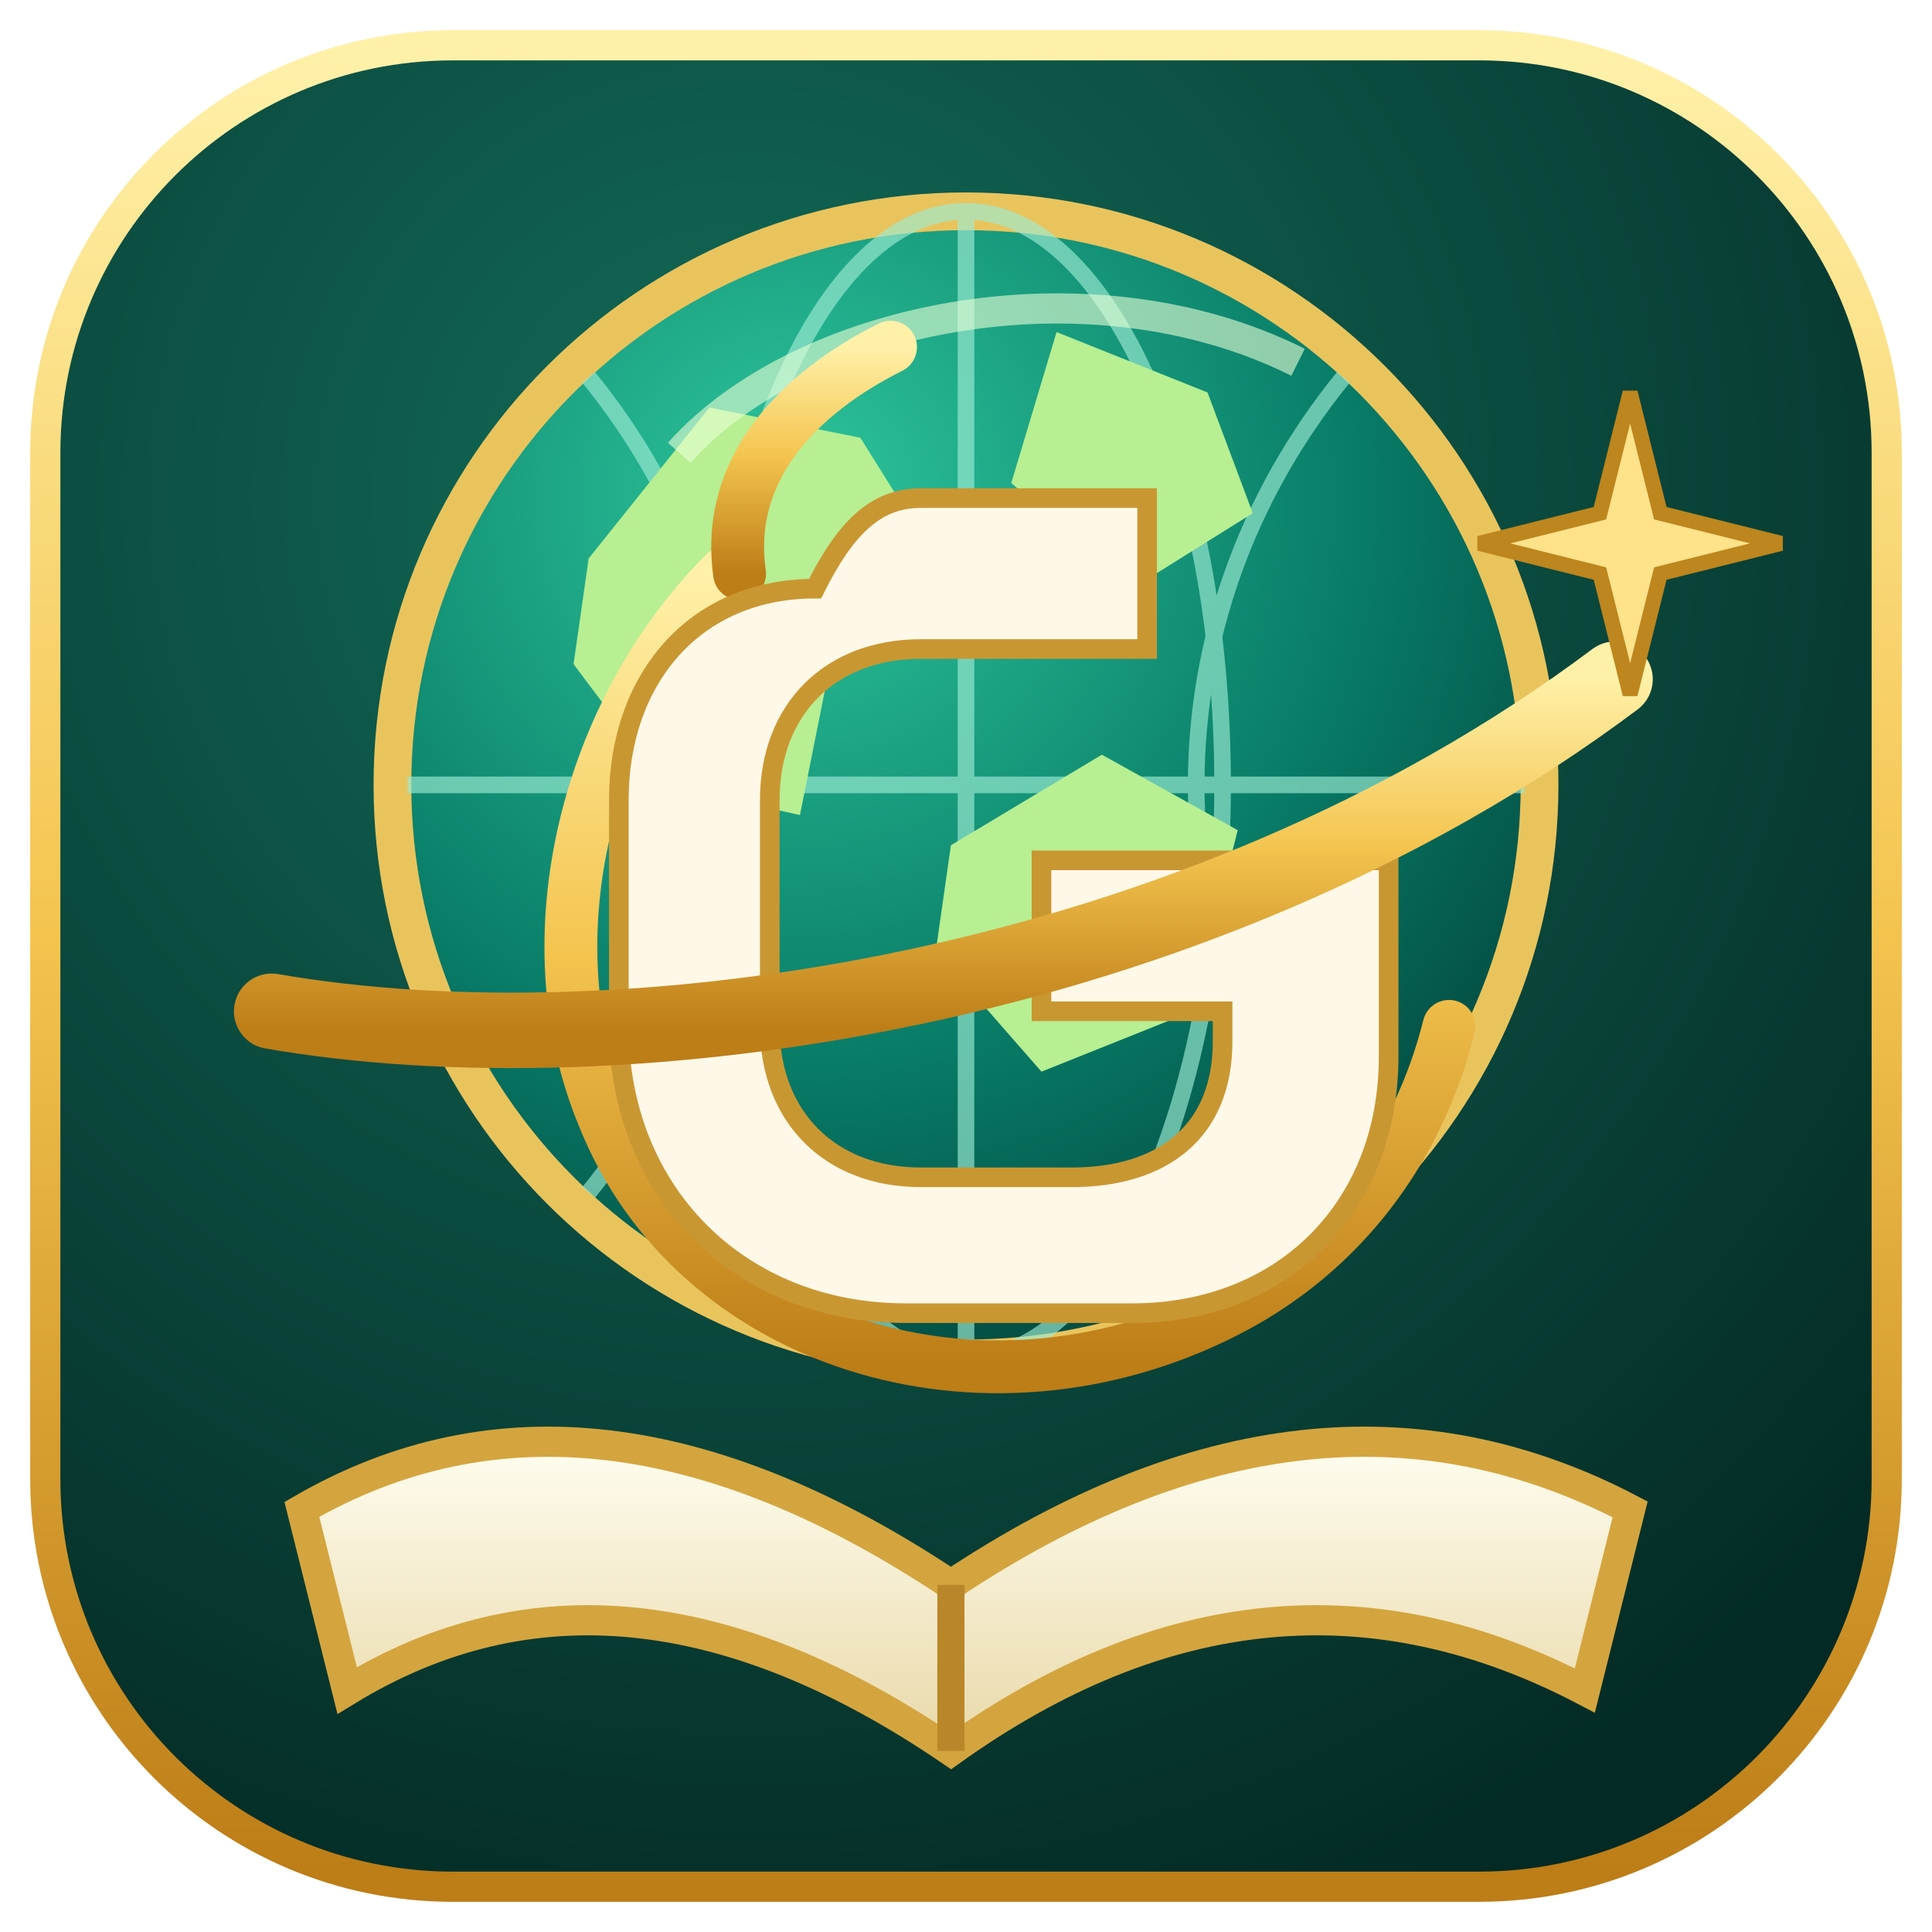
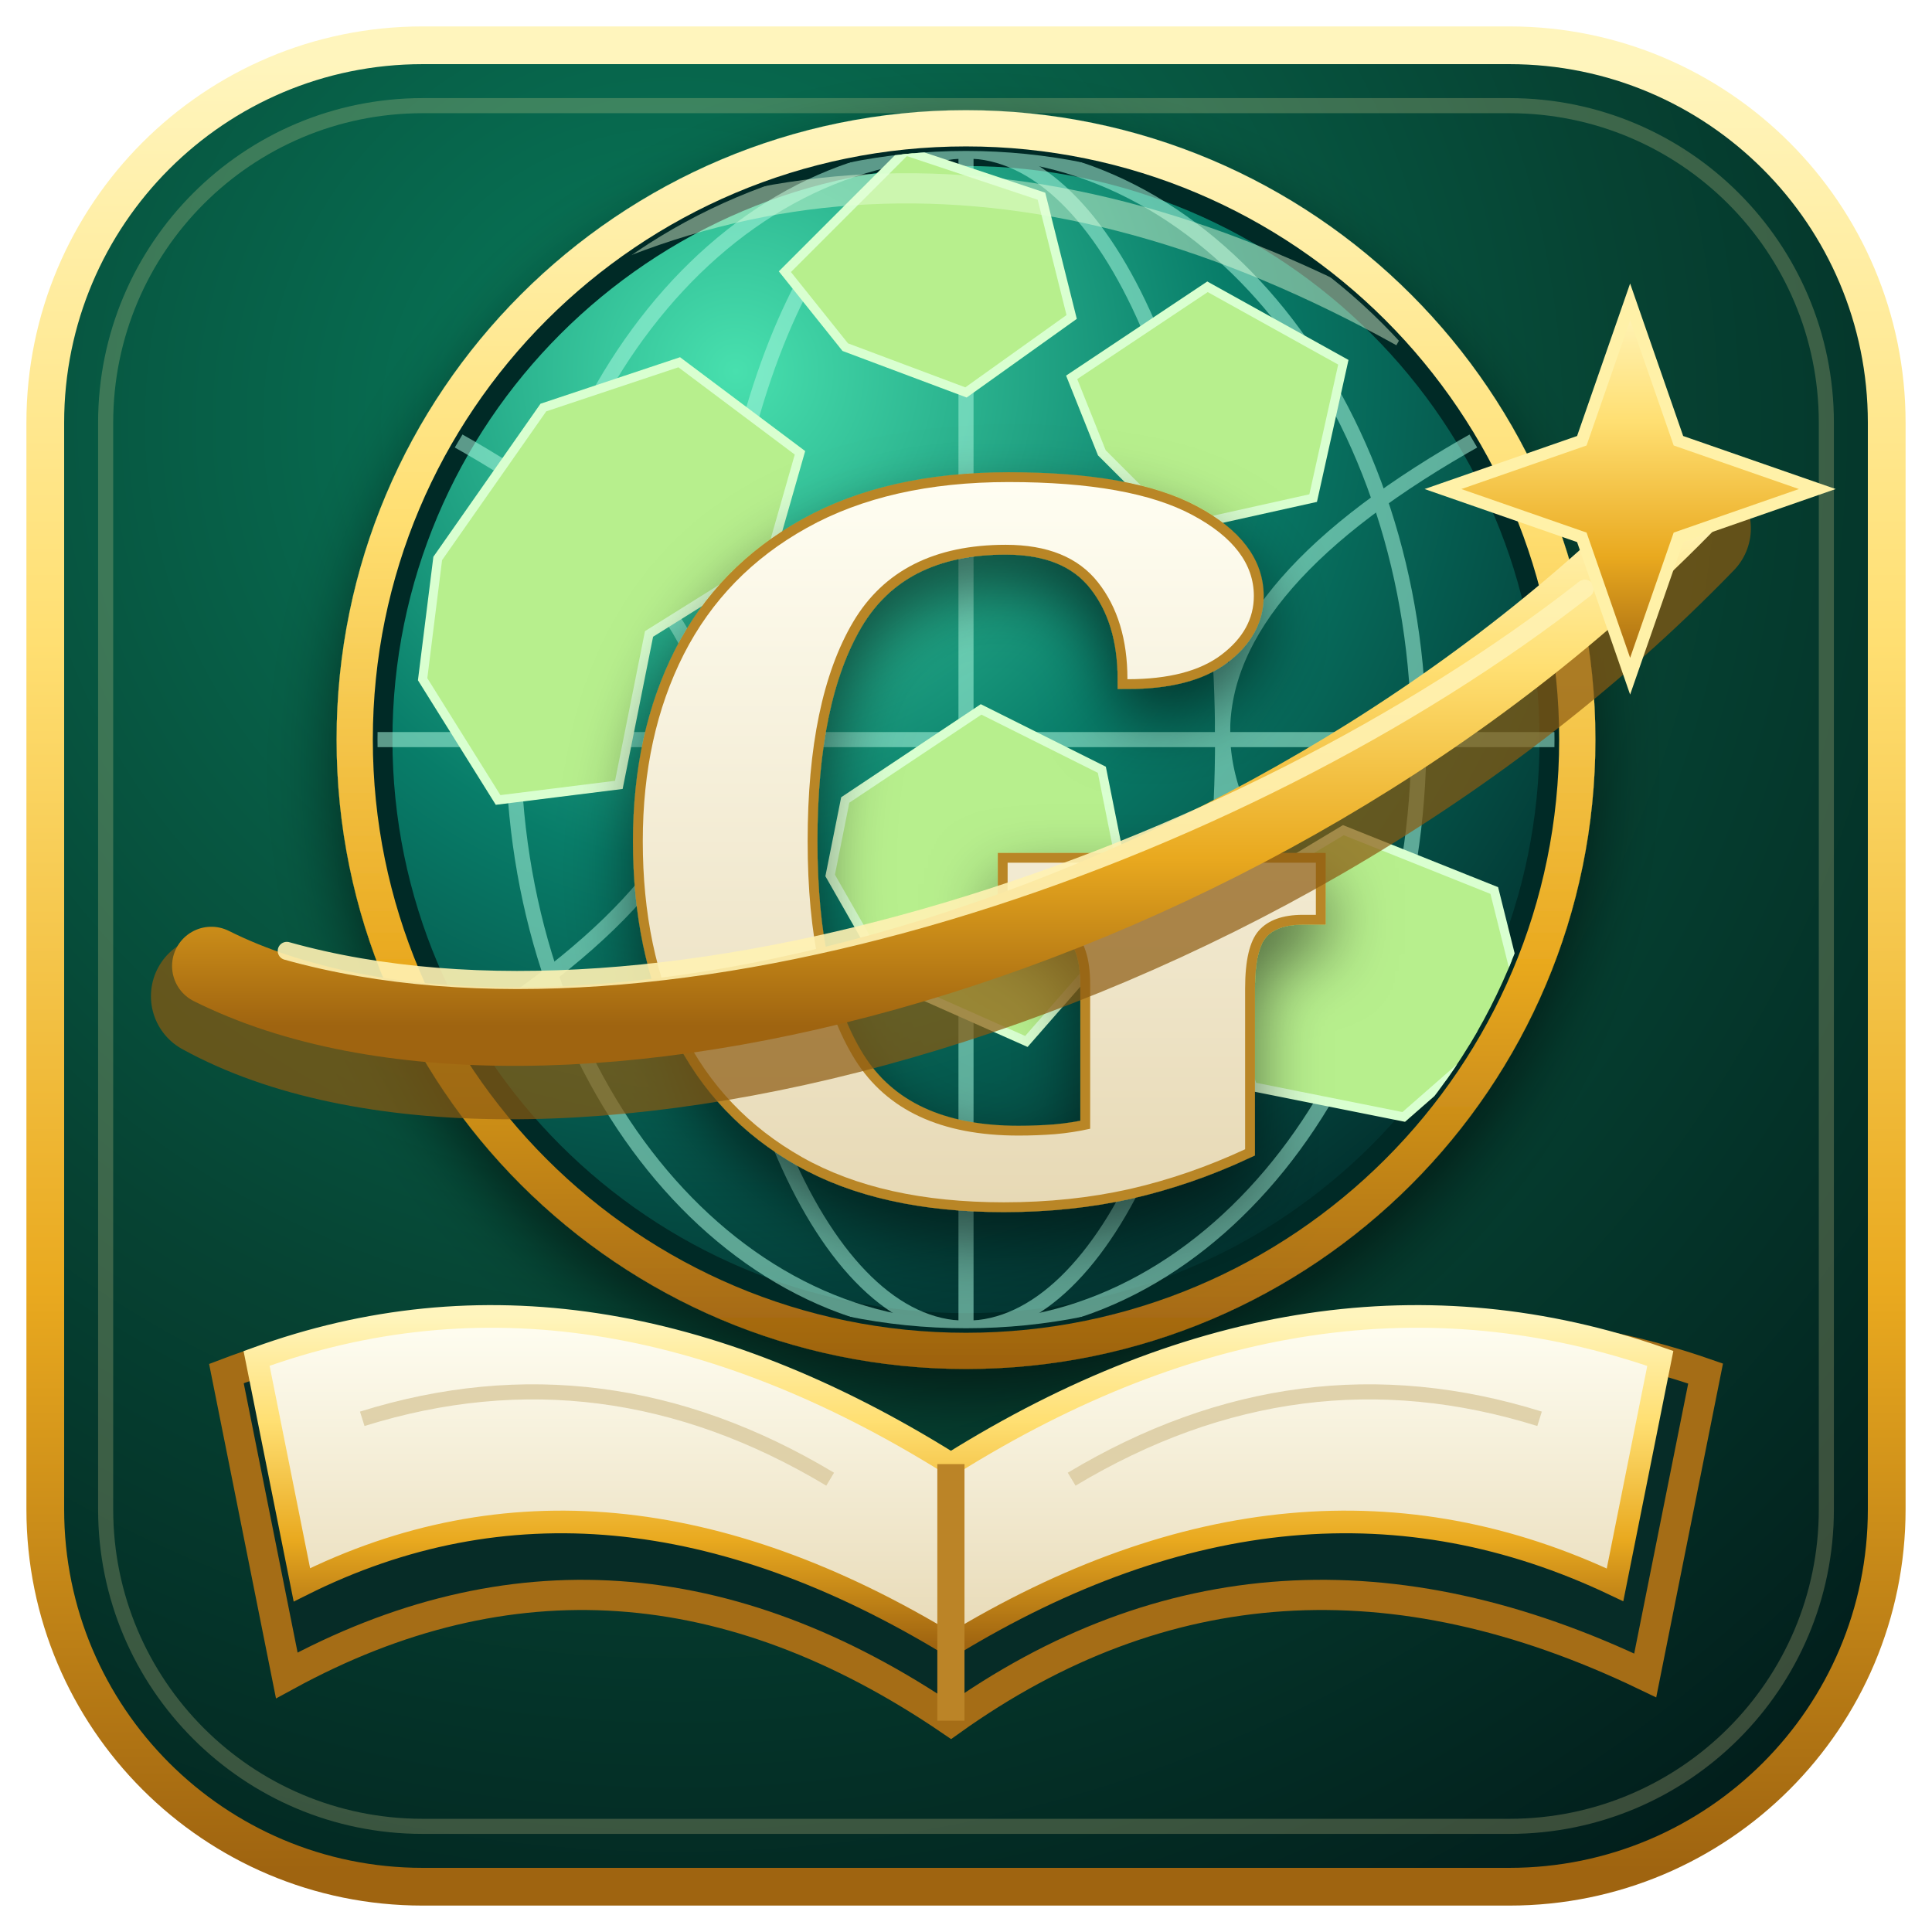
<svg xmlns="http://www.w3.org/2000/svg" viewBox="0 0 128 128" role="img" aria-label="GyanBhoomi Gyan Globe">
  <defs>
-     <radialGradient id="bg" cx="38%" cy="24%" r="85%">
-       <stop stop-color="#126b58" />
-       <stop offset="1" stop-color="#042a25" />
+     <radialGradient id="bg" cx="34%" cy="20%" r="95%">
+       <stop stop-color="#087b5b" />
+       <stop offset=".55" stop-color="#064333" />
+       <stop offset="1" stop-color="#021f1c" />
    </radialGradient>
-     <radialGradient id="earth" cx="35%" cy="25%" r="80%">
-       <stop stop-color="#2ec69c" />
-       <stop offset=".62" stop-color="#087b67" />
-       <stop offset="1" stop-color="#03483f" />
+     <radialGradient id="earth" cx="30%" cy="18%" r="90%">
+       <stop stop-color="#48e0ae" />
+       <stop offset=".48" stop-color="#087d69" />
+       <stop offset="1" stop-color="#022f2d" />
    </radialGradient>
-     <linearGradient id="gold" x2="0" y2="1">
-       <stop stop-color="#fff0a8" />
-       <stop offset=".48" stop-color="#f4c44f" />
-       <stop offset="1" stop-color="#bd7d17" />
+     <linearGradient id="gold" x1="0" y1="0" x2="0" y2="1">
+       <stop stop-color="#fff5bd" />
+       <stop offset=".32" stop-color="#ffdf72" />
+       <stop offset=".68" stop-color="#e9a91f" />
+       <stop offset="1" stop-color="#9f6410" />
    </linearGradient>
-     <linearGradient id="page" x2="0" y2="1">
-       <stop stop-color="#fffdf0" />
-       <stop offset="1" stop-color="#e9d9a9" />
+     <linearGradient id="ivory" x1="0" y1="0" x2="0" y2="1">
+       <stop stop-color="#fffef2" />
+       <stop offset="1" stop-color="#e7d9b5" />
    </linearGradient>
+     <filter id="shadow" x="-30%" y="-30%" width="160%" height="170%">
+       <feGaussianBlur in="SourceAlpha" stdDeviation="2.2" />
+       <feOffset dy="2" />
+       <feComponentTransfer>
+         <feFuncA type="linear" slope=".55" />
+       </feComponentTransfer>
+       <feMerge>
+         <feMergeNode />
+         <feMergeNode in="SourceGraphic" />
+       </feMerge>
+     </filter>
+     <clipPath id="globeClip">
+       <circle cx="64" cy="49" r="39" />
+     </clipPath>
  </defs>
-   <rect x="3" y="3" width="122" height="122" rx="27" fill="url(#bg)" stroke="url(#gold)" stroke-width="2" />
-   <circle cx="64" cy="52" r="38" fill="url(#earth)" stroke="#e9c45d" stroke-width="2.5" />
-   <g fill="none" stroke="#9cebd2" stroke-width="1.1" opacity=".65">
-     <path d="M27 52h74M64 14v76M39 25c13 16 13 38 0 54M89 25c-13 16-13 38 0 54" />
-     <ellipse cx="64" cy="52" rx="17" ry="38" />
+   <rect x="3" y="3" width="122" height="122" rx="25" fill="url(#bg)" stroke="url(#gold)" stroke-width="2.5" />
+   <rect x="7" y="7" width="114" height="114" rx="21" fill="none" stroke="#ffe9a0" stroke-opacity=".22" />
+   <circle cx="64" cy="49" r="40.5" fill="#022b27" stroke="url(#gold)" stroke-width="2.4" filter="url(#shadow)" />
+   <circle cx="64" cy="49" r="38" fill="url(#earth)" />
+   <g clip-path="url(#globeClip)">
+     <g fill="none" stroke="#a8f5dc" stroke-width="1" opacity=".55">
+       <path d="M25 49h78M64 10v78M30 29q34 19 0 40M98 29q-34 19 0 40" />
+       <ellipse cx="64" cy="49" rx="17" ry="39" />
+       <ellipse cx="64" cy="49" rx="30" ry="39" />
+     </g>
+     <path d="M29 37l7-10 9-3 8 6-2 7-8 5-2 10-8 1-5-8zm23-19l8-8 9 3 2 8-7 5-8-3zm19 7l9-6 9 5-2 9-9 2-5-5zm-15 28l9-6 8 4 2 10-7 8-9-4-4-7zm23 8l10-6 10 4 2 8-8 7-10-2z" fill="#b7ef8d" stroke="#d9ffd0" stroke-width=".6" />
+     <path d="M27 24q30-22 66-2" fill="none" stroke="#e6ffda" stroke-width="2" opacity=".45" />
  </g>
-   <path d="M39 37l8-10 10 2 5 8-7 7-2 10-9-2-6-8zm31-15 10 4 3 8-8 5-8-7zm-7 34 10-6 9 5-3 12-10 4-7-8z" fill="#b7ef92" />
-   <path d="M45 30c8-9 27-13 41-6" fill="none" stroke="#eaffd6" stroke-width="2" opacity=".6" />
-   <path d="M48 38c-9 9-13 24-8 36 6 15 25 21 41 13 8-4 13-11 15-19" fill="none" stroke="url(#gold)" stroke-width="3.5" stroke-linecap="round" />
-   <path d="M49 38c-1-7 4-12 10-15" fill="none" stroke="url(#gold)" stroke-width="3.5" stroke-linecap="round" />
-   <path d="M54 39c-8 0-13 6-13 14v15c0 11 8 19 19 19h15c10 0 17-7 17-17V57H69v10h12v2c0 6-4 9-10 9H61c-6 0-10-4-10-10V53c0-6 4-10 10-10h15V33H61c-3 0-5 2-7 6z" fill="#fff8e8" stroke="#c99732" stroke-width="1.3" />
-   <path d="M18 67c23 4 61-1 89-22" fill="none" stroke="url(#gold)" stroke-width="5" stroke-linecap="round" />
-   <path d="M106 34l2-8 2 8 8 2-8 2-2 8-2-8-8-2z" fill="#ffe28a" stroke="#bd861e" stroke-width="1" />
-   <path d="M20 100Q39 89 63 105Q87 89 108 100L105 112Q84 101 63 116Q41 101 23 112z" fill="url(#page)" stroke="#d4a53e" stroke-width="2" />
-   <path d="M63 105v11" stroke="#b98729" stroke-width="1.8" />
+   <text x="64" y="79" text-anchor="middle" font-family="Georgia,serif" font-size="65" font-weight="bold" fill="url(#ivory)" stroke="#b98628" stroke-width="1.3" paint-order="stroke fill" filter="url(#shadow)">G</text>
+   <path d="M14 66C34 77 82 66 112 35" fill="none" stroke="#8b5a10" stroke-width="8" stroke-linecap="round" opacity=".7" />
+   <path d="M14 64C36 75 83 63 112 33" fill="none" stroke="url(#gold)" stroke-width="5.2" stroke-linecap="round" />
+   <path d="M19 63C44 70 82 57 105 39" fill="none" stroke="#fff2b3" stroke-width="1.2" stroke-linecap="round" opacity=".9" />
+   <path d="M108 20l3.2 9.2 9.2 3.2-9.2 3.2-3.2 9.2-3.2-9.2-9.2-3.2 9.2-3.2z" fill="url(#gold)" stroke="#fff1a8" stroke-width=".8" />
+   <path d="M15 91Q36 83 63 98Q90 83 113 91L109 111Q84 99 63 114Q41 99 19 111Z" fill="#062c27" stroke="#a56d16" stroke-width="2" />
+   <path d="M17 90Q39 82 63 97V109Q40 95 20 105Z" fill="url(#ivory)" stroke="url(#gold)" stroke-width="1.5" />
+   <path d="M110 90Q87 82 63 97V109Q86 95 107 105Z" fill="url(#ivory)" stroke="url(#gold)" stroke-width="1.5" />
+   <path d="M63 97v17" stroke="#bb8427" stroke-width="1.8" />
+   <path d="M24 94q16-5 31 4M102 94q-16-5-31 4" fill="none" stroke="#d9c99e" stroke-width="1" opacity=".8" />
</svg>
